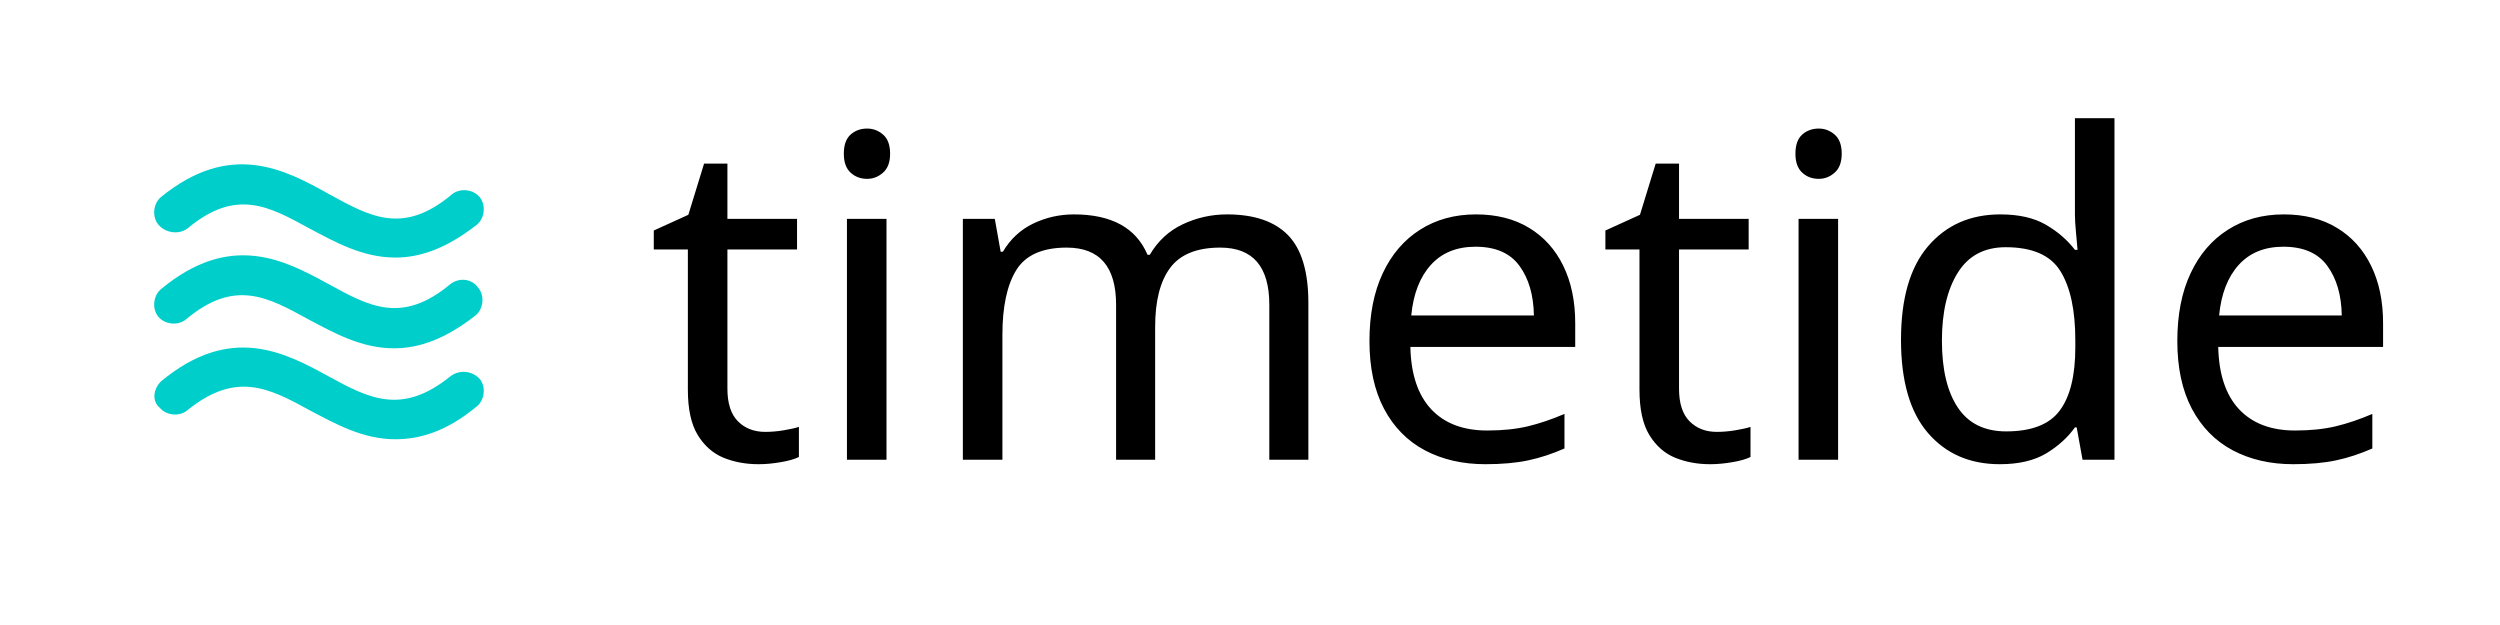
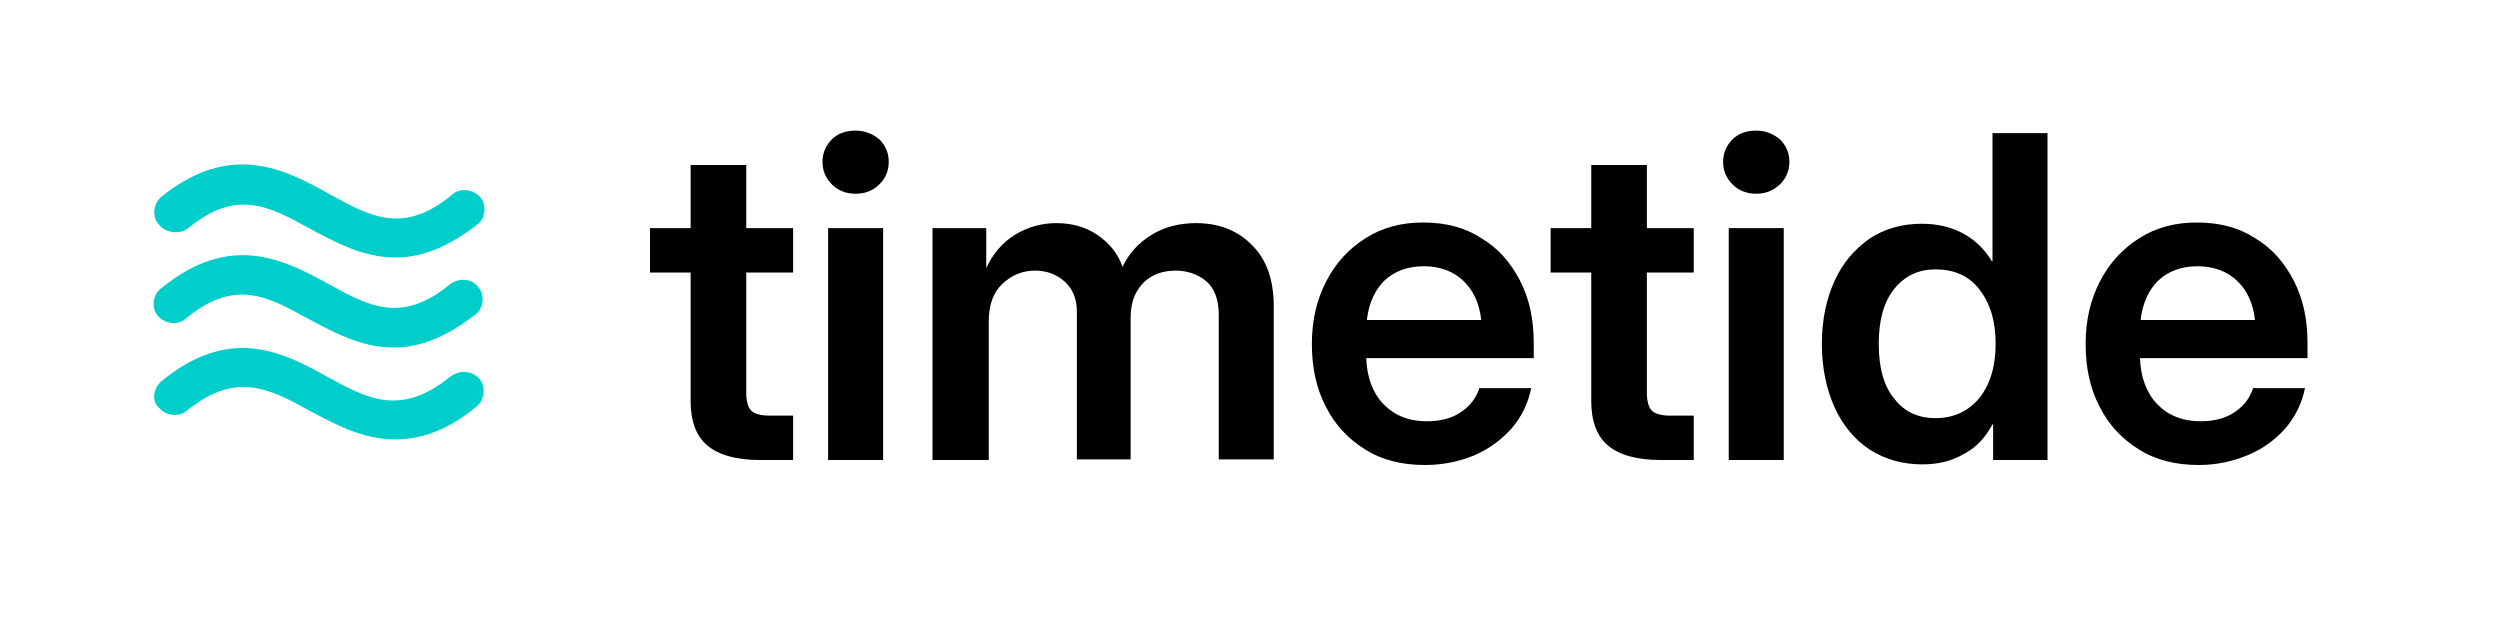
<svg xmlns="http://www.w3.org/2000/svg" version="1.1" id="Layer_1" x="0px" y="0px" viewBox="0 0 400 100" style="enable-background:new 0 0 400 100;" xml:space="preserve">
  <style type="text/css">
	.st0{fill:#00CECB;}
- 	.st1{font-family:'InterDisplay-SemiBold';}
- 	.st2{font-size:71.888px;}
+ 	.st1{enable-background:new    ;}
</style>
-   <g>
-     <path class="st0" d="M76.73,60.59c1.05,1.26,0.84,3.37-0.42,4.42c-4.84,4-9.06,5.27-13.06,5.27c-5.27,0-9.69-2.53-13.69-4.63   c-6.53-3.58-11.79-6.32-19.59,0c-1.26,1.05-3.37,0.84-4.42-0.42c-1.26-1.05-1.05-2.95,0.21-4.21c11.16-9.27,19.8-4.63,26.75-0.84   c6.53,3.58,11.79,6.32,19.59,0C73.57,59.11,75.47,59.32,76.73,60.59L76.73,60.59z M72.1,45.42c-7.79,6.53-13.06,3.58-19.59,0   c-6.95-3.79-15.59-8.42-26.75,0.84c-1.26,1.05-1.47,3.16-0.42,4.42s3.16,1.47,4.42,0.42c7.79-6.53,13.06-3.58,19.59,0   c4,2.11,8.42,4.63,13.69,4.63c4,0,8.21-1.47,13.06-5.27c1.26-1.05,1.47-3.16,0.42-4.42C75.47,44.58,73.57,44.37,72.1,45.42z    M29.97,36.58c7.79-6.53,13.06-3.58,19.59,0c4,2.11,8.42,4.63,13.69,4.63c4,0,8.21-1.47,13.06-5.27c1.26-1.05,1.47-3.16,0.42-4.42   c-1.05-1.26-3.16-1.47-4.42-0.42c-7.79,6.53-13.06,3.58-19.59,0c-7.16-4-15.8-8.64-26.96,0.42c-1.26,1.05-1.47,3.16-0.42,4.42   C26.39,37.21,28.5,37.63,29.97,36.58C29.76,36.58,29.76,36.58,29.97,36.58z" />
-     <text transform="matrix(1 0 0 1 103.4488 73.5536)" class="st1 st2">timetide</text>
+   <path class="st0" d="M76.7,60.6c1.1,1.3,0.8,3.4-0.4,4.4c-4.8,4-9.1,5.3-13.1,5.3c-5.3,0-9.7-2.5-13.7-4.6c-6.5-3.6-11.8-6.3-19.6,0  c-1.3,1.1-3.4,0.8-4.4-0.4c-1.3-1.1-1-3,0.2-4.2c11.2-9.3,19.8-4.6,26.7-0.8c6.5,3.6,11.8,6.3,19.6,0C73.6,59.1,75.5,59.3,76.7,60.6  L76.7,60.6z M72.1,45.4c-7.8,6.5-13.1,3.6-19.6,0c-7-3.8-15.6-8.4-26.8,0.8c-1.3,1-1.5,3.2-0.4,4.4s3.2,1.5,4.4,0.4  c7.8-6.5,13.1-3.6,19.6,0c4,2.1,8.4,4.6,13.7,4.6c4,0,8.2-1.5,13.1-5.3c1.3-1,1.5-3.2,0.4-4.4C75.5,44.6,73.6,44.4,72.1,45.4z   M30,36.6c7.8-6.5,13.1-3.6,19.6,0c4,2.1,8.4,4.6,13.7,4.6c4,0,8.2-1.5,13.1-5.3c1.3-1,1.5-3.2,0.4-4.4s-3.2-1.5-4.4-0.4  c-7.8,6.5-13.1,3.6-19.6,0c-7.2-4-15.8-8.6-27,0.4c-1.3,1.1-1.5,3.2-0.4,4.4C26.4,37.2,28.5,37.6,30,36.6  C29.8,36.6,29.8,36.6,30,36.6z" />
+   <g class="st1">
+     <path d="M126.9,36.5v7.1h-7.5v19.3c0,1.3,0.3,2.3,0.8,2.8c0.5,0.5,1.5,0.8,2.9,0.8h3.8v7.1h-5.3c-3.8,0-6.6-0.8-8.4-2.3   c-1.8-1.5-2.7-3.9-2.7-7.1V43.6H104v-7.1h6.5V26.4h8.9v10.1H126.9z" />
+     <path d="M136.9,31c-1.5,0-2.8-0.5-3.8-1.5c-1-1-1.5-2.2-1.5-3.6c0-1.4,0.5-2.6,1.5-3.6c1-1,2.3-1.4,3.8-1.4c1.5,0,2.7,0.5,3.8,1.4   c1,1,1.5,2.2,1.5,3.6c0,1.4-0.5,2.6-1.5,3.6C139.7,30.5,138.4,31,136.9,31z M132.5,73.6V36.5h8.8v37.1H132.5z" />
+     <path d="M149.2,73.6V36.5h8.6v6.4c1.1-2.4,2.7-4.2,4.7-5.4c2-1.2,4.2-1.8,6.5-1.8c2.5,0,4.7,0.6,6.6,1.9c1.9,1.3,3.3,3,4,5.1   c1-2.1,2.5-3.8,4.6-5.1c2.1-1.3,4.5-1.9,7.2-1.9c3.5,0,6.5,1.1,8.8,3.4c2.4,2.3,3.6,5.6,3.6,9.9v24.5H195V50.4c0-2.5-0.7-4.3-2-5.4   s-3-1.7-4.9-1.7c-2.2,0-4,0.7-5.3,2.1s-1.9,3.2-1.9,5.4v22.7h-8.6V49.9c0-2-0.6-3.6-1.9-4.8c-1.3-1.2-2.9-1.8-4.8-1.8   c-2,0-3.7,0.7-5.2,2.1c-1.5,1.4-2.2,3.4-2.2,6.1v22.1H149.2z" />
+     <path d="M228,74.4c-3.7,0-6.9-0.8-9.6-2.5c-2.7-1.7-4.8-3.9-6.3-6.9c-1.5-2.9-2.2-6.2-2.2-10c0-3.8,0.8-7.1,2.3-10   c1.5-2.9,3.6-5.2,6.3-6.9c2.7-1.7,5.7-2.5,9.2-2.5c3.6,0,6.7,0.8,9.3,2.5c2.7,1.6,4.7,3.9,6.2,6.8c1.5,2.9,2.2,6.2,2.2,10v2.4   h-26.8c0.1,3,1,5.5,2.7,7.3c1.7,1.8,4,2.8,7,2.8c2.2,0,4.1-0.5,5.5-1.5c1.5-1,2.4-2.3,2.9-3.8h8.3c-0.5,2.4-1.5,4.5-3.1,6.4   c-1.6,1.8-3.6,3.3-5.9,4.3S230.9,74.4,228,74.4z M218.7,51.2h18.3c-0.3-2.6-1.2-4.7-2.9-6.3c-1.6-1.5-3.7-2.3-6.3-2.3   c-2.6,0-4.7,0.8-6.3,2.3C219.9,46.5,219,48.6,218.7,51.2z" />
+     <path d="M271,36.5v7.1h-7.5v19.3c0,1.3,0.3,2.3,0.8,2.8c0.5,0.5,1.5,0.8,2.9,0.8h3.8v7.1h-5.3c-3.8,0-6.6-0.8-8.4-2.3   c-1.8-1.5-2.7-3.9-2.7-7.1V43.6h-6.5v-7.1h6.5V26.4h8.9v10.1H271z" />
+     <path d="M281,31c-1.5,0-2.8-0.5-3.8-1.5c-1-1-1.5-2.2-1.5-3.6c0-1.4,0.5-2.6,1.5-3.6c1-1,2.3-1.4,3.8-1.4c1.5,0,2.7,0.5,3.8,1.4   c1,1,1.5,2.2,1.5,3.6c0,1.4-0.5,2.6-1.5,3.6C283.7,30.5,282.5,31,281,31z M276.6,73.6V36.5h8.8v37.1H276.6z" />
+     <path d="M307.6,74.3c-3.2,0-6-0.8-8.5-2.4c-2.4-1.6-4.3-3.9-5.6-6.8c-1.3-2.9-2-6.3-2-10.1c0-3.8,0.7-7.1,2-10   c1.3-2.9,3.2-5.1,5.6-6.8c2.4-1.6,5.2-2.4,8.4-2.4c2.4,0,4.6,0.5,6.5,1.5c1.9,1,3.5,2.5,4.7,4.5h0.1V21.3h8.8v52.3h-8.7v-5.7h-0.1   c-1.2,2.2-2.7,3.8-4.7,4.8C312.2,73.8,310,74.3,307.6,74.3z M309.7,66.9c2.9,0,5.2-1.1,7-3.2c1.7-2.2,2.6-5,2.6-8.7   s-0.9-6.5-2.6-8.7c-1.7-2.2-4.1-3.2-7-3.2c-2.7,0-4.9,1-6.6,3.1c-1.7,2.1-2.5,5-2.5,8.8c0,3.8,0.8,6.8,2.5,8.8   C304.7,65.9,306.9,66.9,309.7,66.9z" />
+     <path d="M351.8,74.4c-3.7,0-6.9-0.8-9.6-2.5c-2.7-1.7-4.8-3.9-6.3-6.9c-1.5-2.9-2.2-6.2-2.2-10c0-3.8,0.8-7.1,2.3-10   c1.5-2.9,3.6-5.2,6.3-6.9c2.7-1.7,5.7-2.5,9.2-2.5c3.6,0,6.7,0.8,9.3,2.5c2.7,1.6,4.7,3.9,6.2,6.8c1.5,2.9,2.2,6.2,2.2,10v2.4   h-26.8c0.1,3,1,5.5,2.7,7.3c1.7,1.8,4,2.8,7,2.8c2.2,0,4.1-0.5,5.5-1.5c1.5-1,2.4-2.3,2.9-3.8h8.3c-0.5,2.4-1.5,4.5-3.1,6.4   c-1.6,1.8-3.6,3.3-6,4.3S354.7,74.4,351.8,74.4z M342.5,51.2h18.3c-0.3-2.6-1.2-4.7-2.9-6.3c-1.6-1.5-3.7-2.3-6.3-2.3   c-2.6,0-4.7,0.8-6.3,2.3C343.7,46.5,342.8,48.6,342.5,51.2z" />
  </g>
</svg>
